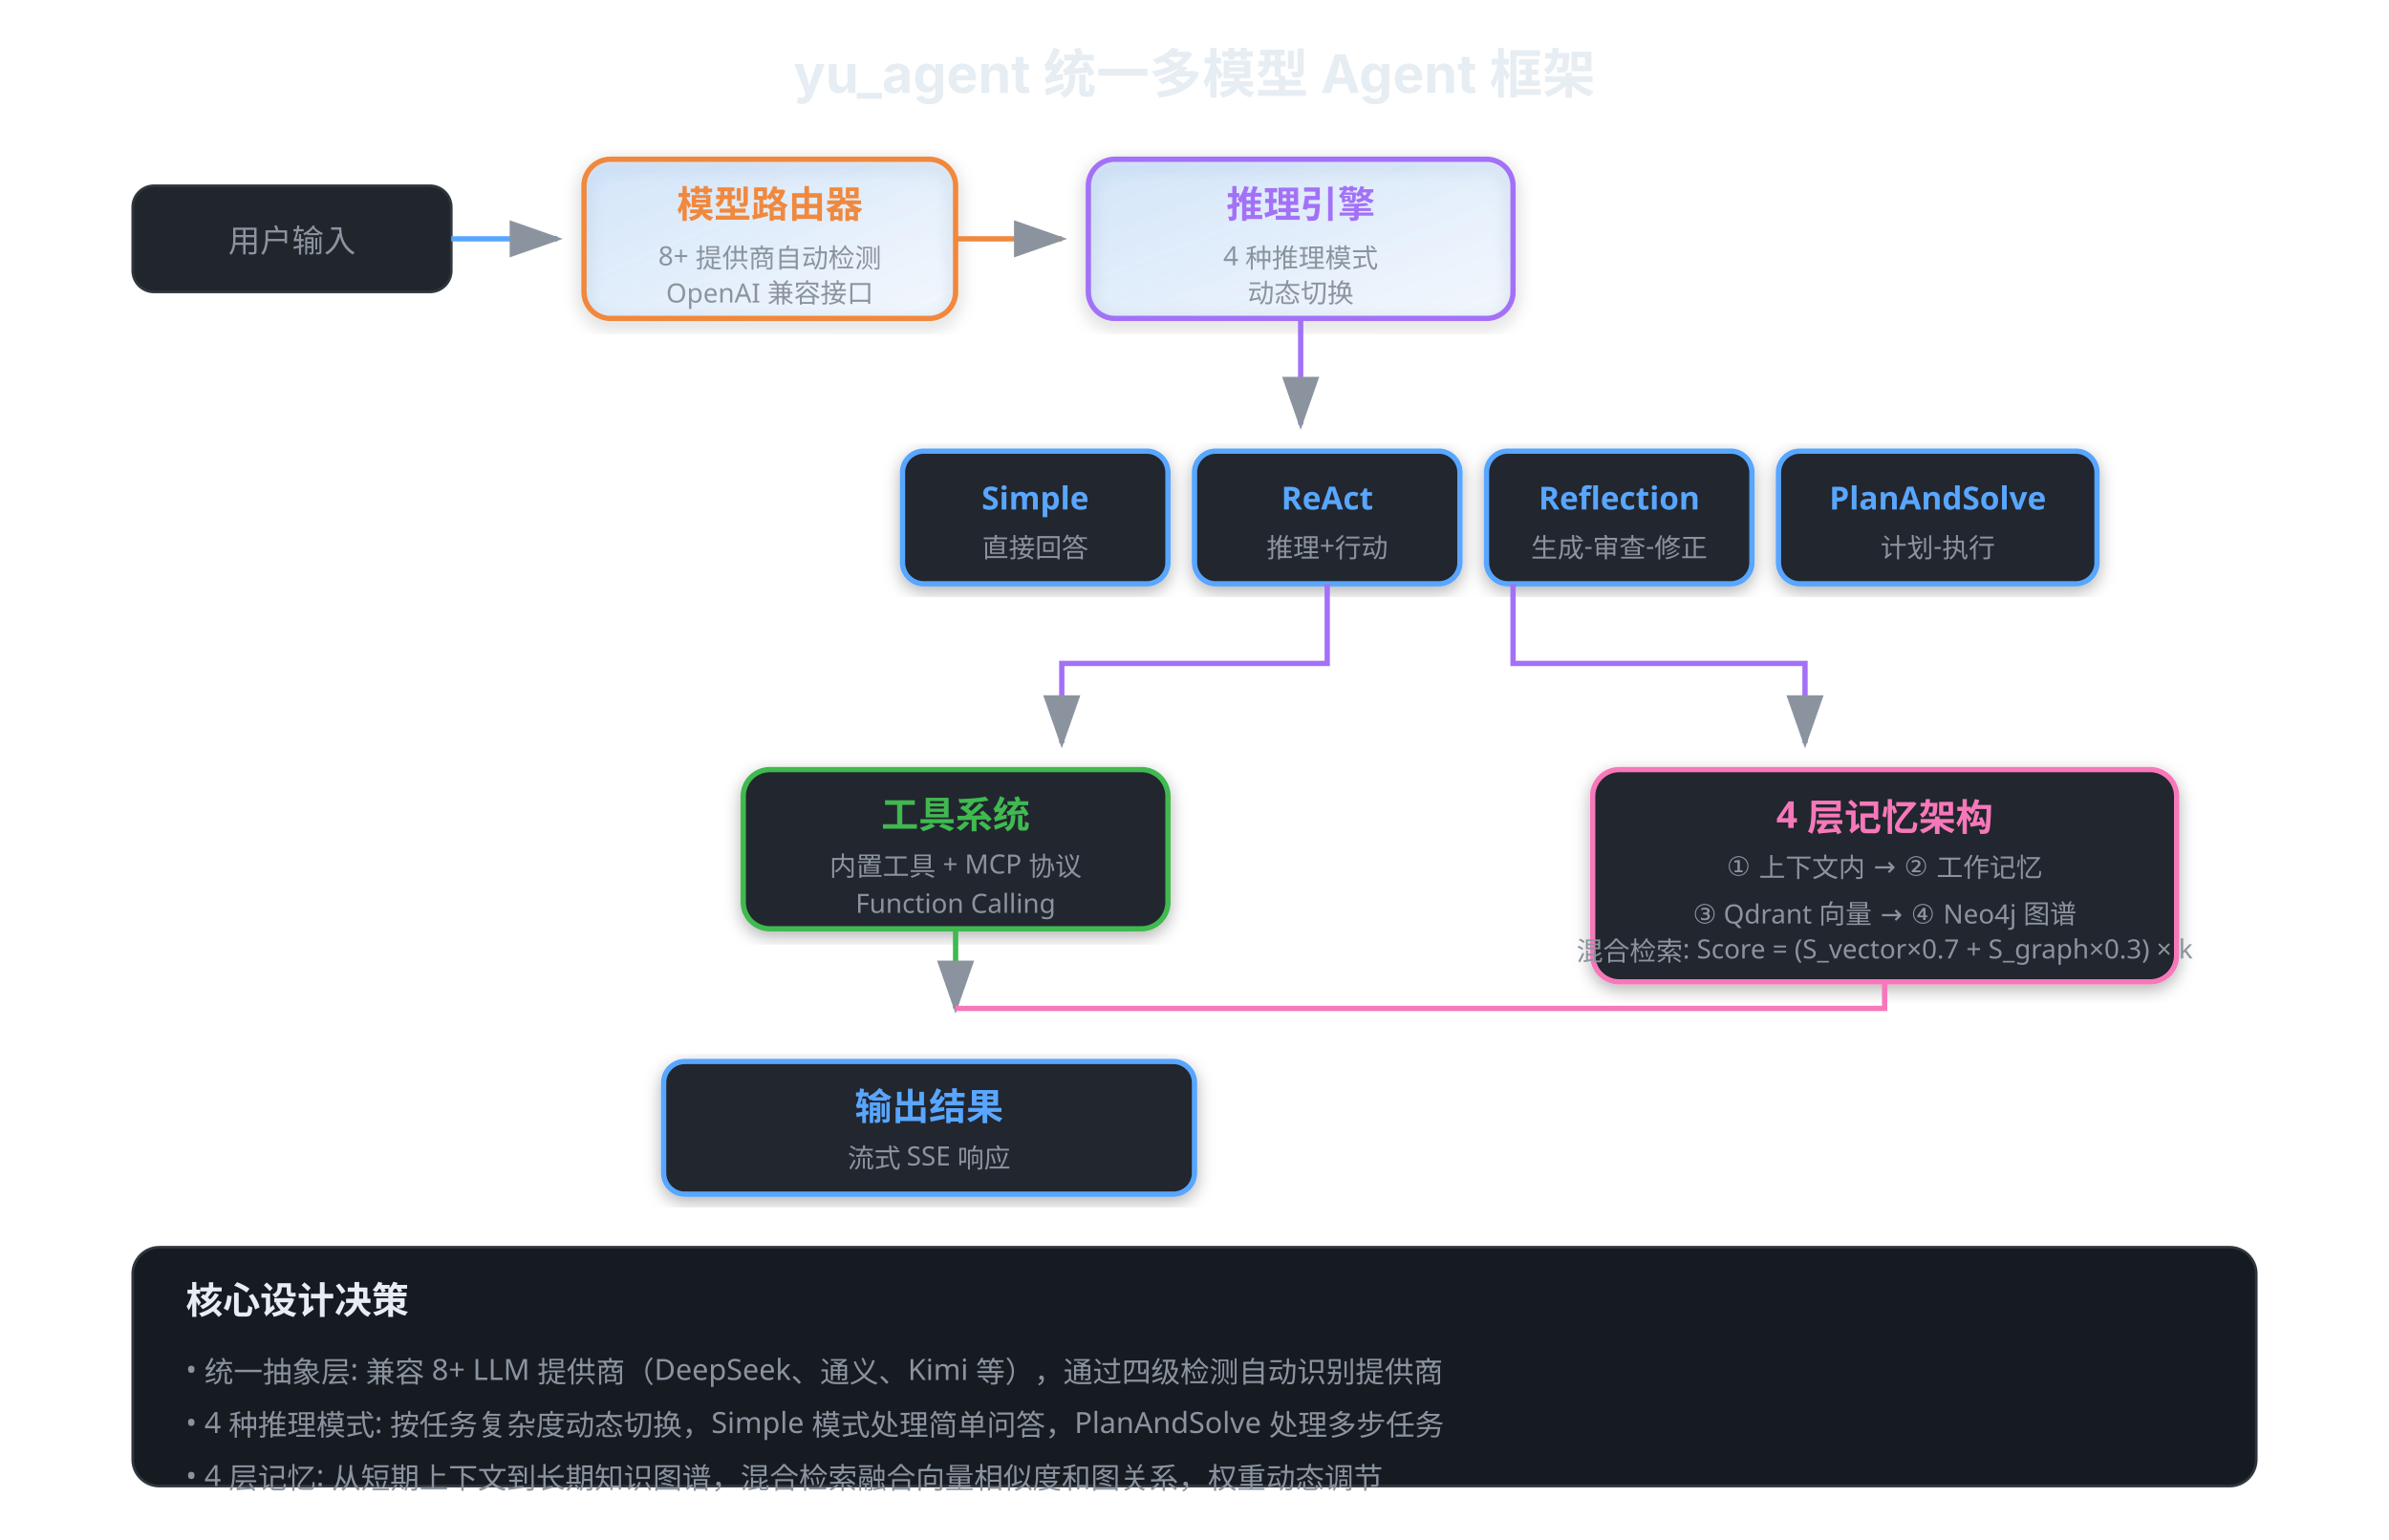
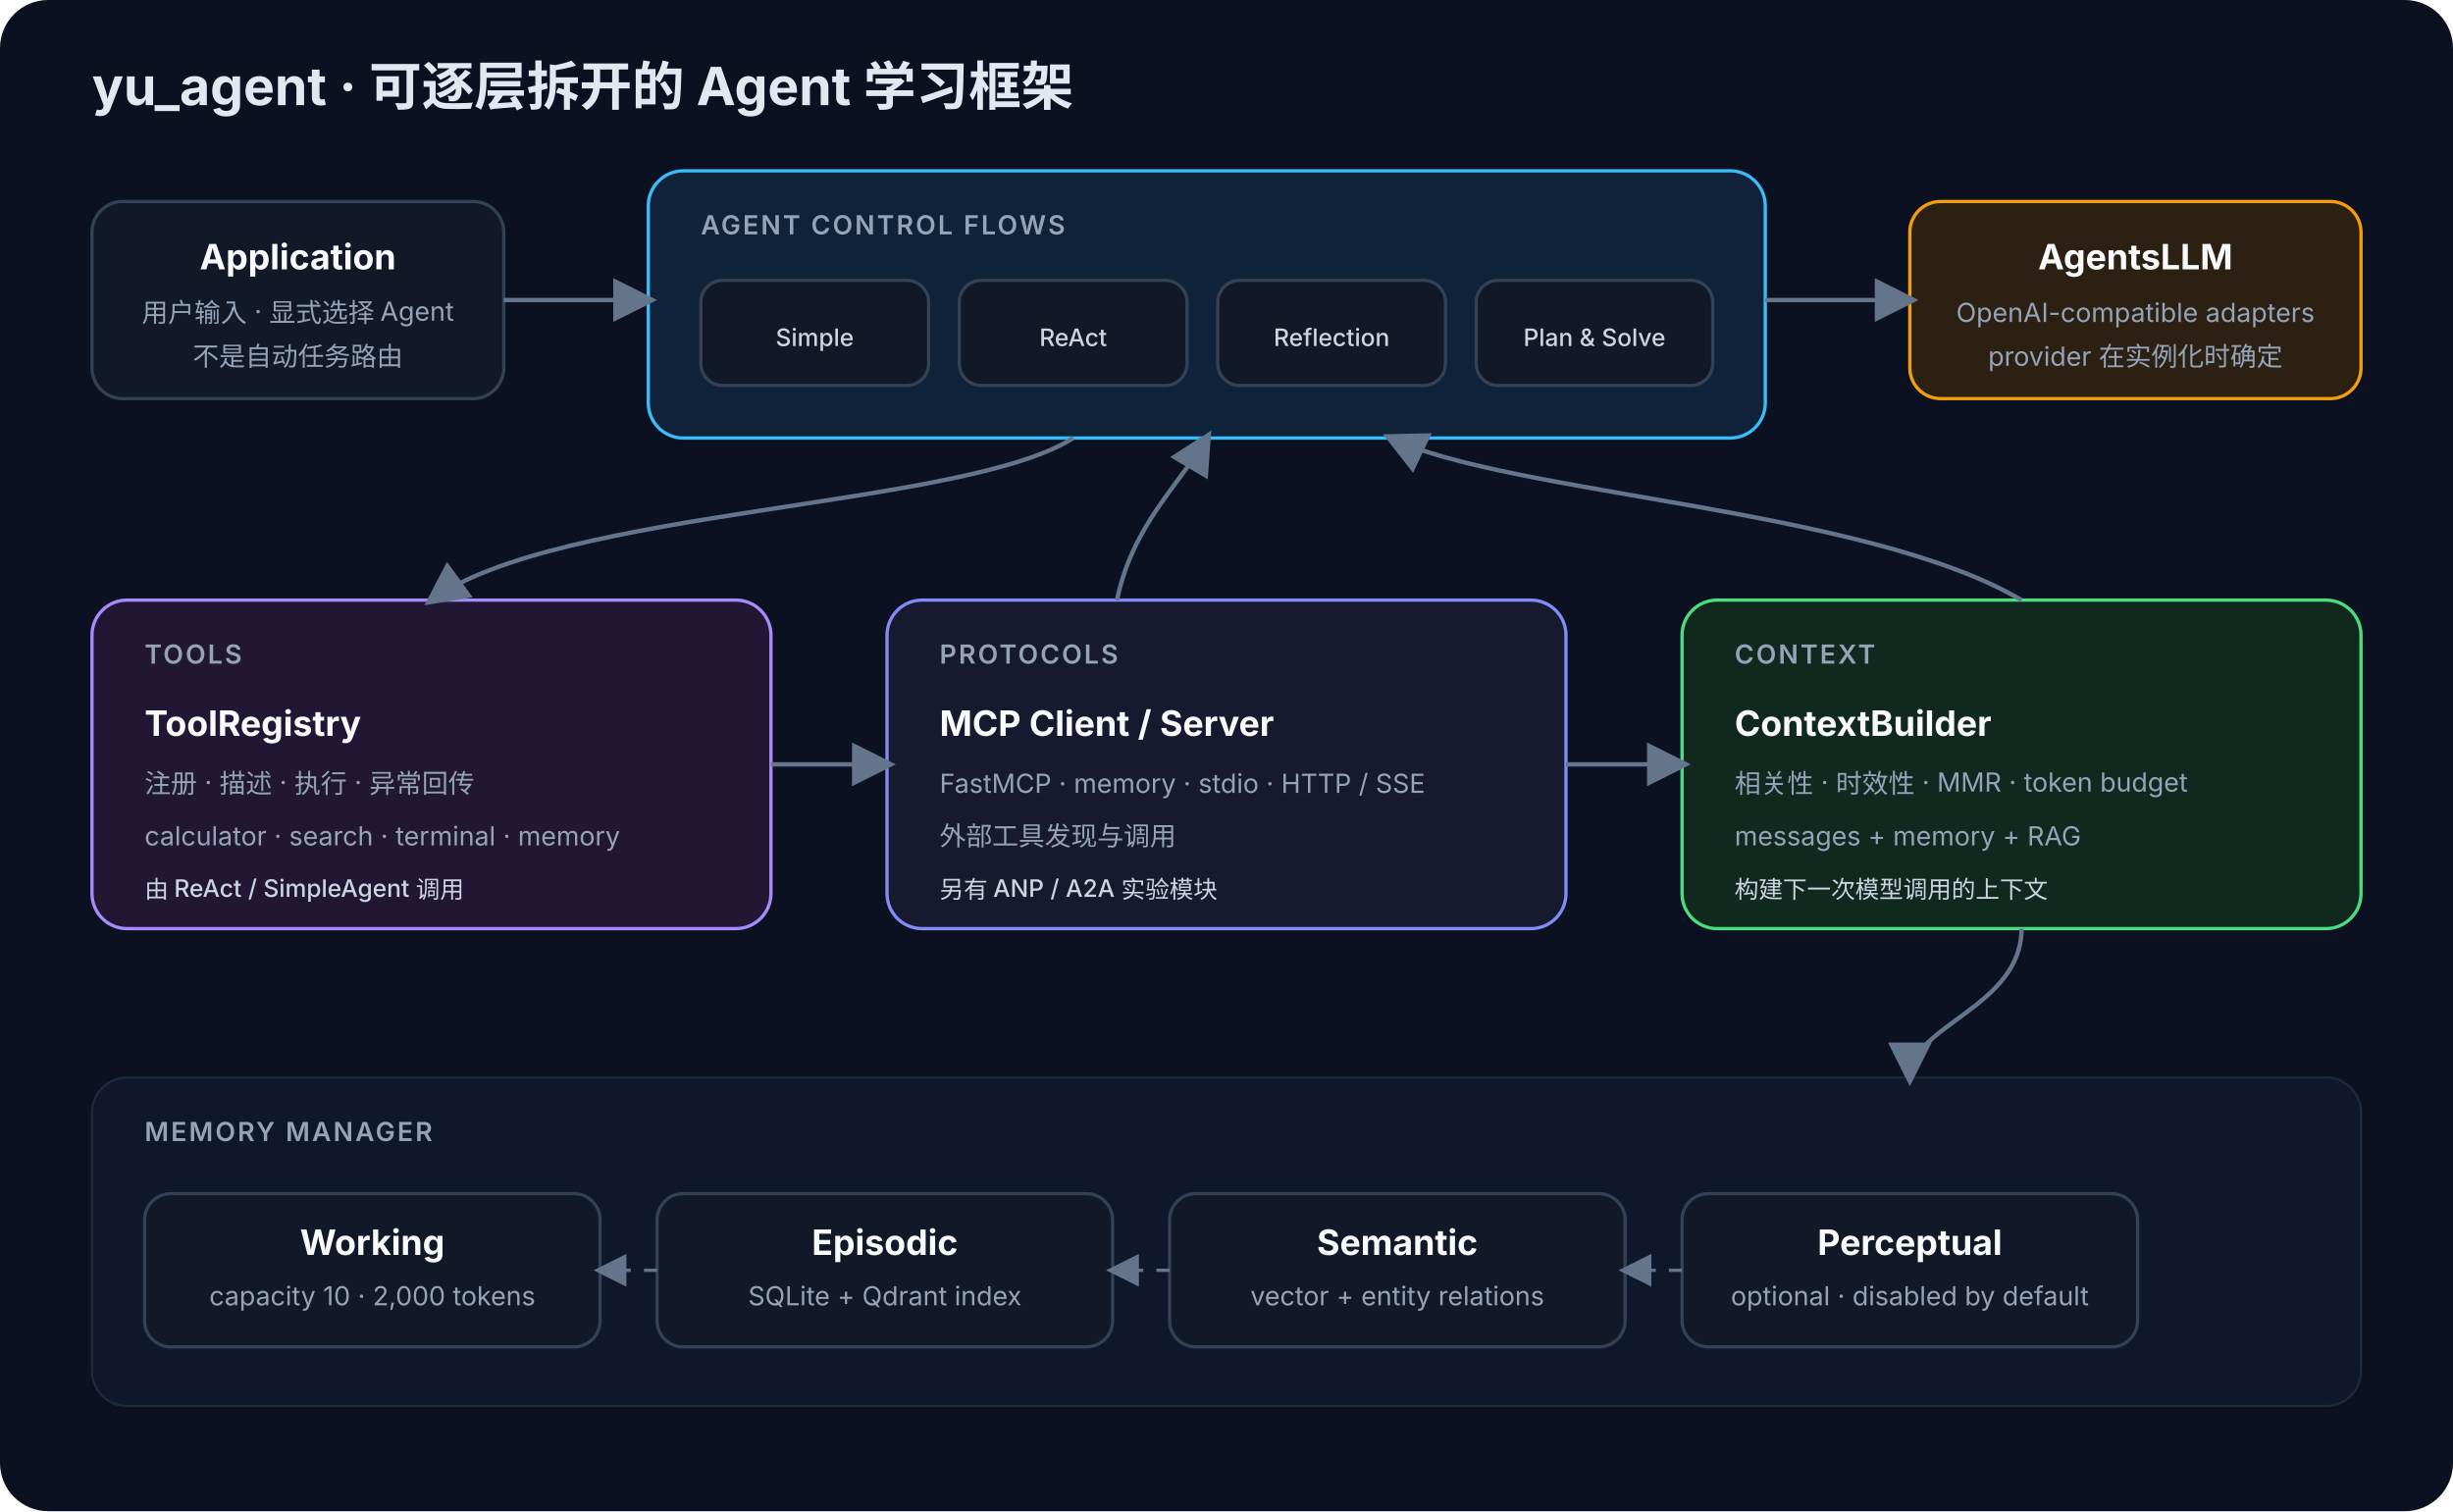
- <svg xmlns="http://www.w3.org/2000/svg" viewBox="0 0 900 580" style="background:#0d1117">
+ <svg xmlns="http://www.w3.org/2000/svg" viewBox="0 0 1120 690" role="img" aria-labelledby="title desc">
  <defs>
-     <linearGradient id="grad1" x1="0%" y1="0%" x2="100%" y2="100%">
-       <stop offset="0%" style="stop-color:#58a6ff;stop-opacity:0.2" />
-       <stop offset="100%" style="stop-color:#58a6ff;stop-opacity:0.05" />
-     </linearGradient>
-     <filter id="shadow">
-       <feDropShadow dx="0" dy="2" stdDeviation="3" flood-opacity="0.3" />
-     </filter>
-     <marker id="arrowhead" markerWidth="10" markerHeight="7" refX="9" refY="3.5" orient="auto">
-       <polygon points="0 0, 10 3.5, 0 7" fill="#8b949e" />
+     <marker id="arrow" markerWidth="10" markerHeight="10" refX="8" refY="5" orient="auto">
+       <path d="M0 0 L10 5 L0 10 Z" fill="#64748b" />
    </marker>
+     <style>
+       .title{font:700 24px ui-sans-serif,system-ui,-apple-system,"PingFang SC",sans-serif;fill:#e2e8f0}
+       .step{font:600 12px ui-sans-serif,system-ui,-apple-system,"PingFang SC",sans-serif;fill:#94a3b8;letter-spacing:.08em}
+       .head{font:650 16px ui-sans-serif,system-ui,-apple-system,"PingFang SC",sans-serif;fill:#f8fafc}
+       .body{font:400 12px ui-sans-serif,system-ui,-apple-system,"PingFang SC",sans-serif;fill:#94a3b8}
+       .small{font:500 11px ui-sans-serif,system-ui,-apple-system,"PingFang SC",sans-serif;fill:#cbd5e1}
+       .box{fill:#111827;stroke:#334155;stroke-width:1.5}
+       .line{fill:none;stroke:#64748b;stroke-width:2;marker-end:url(#arrow)}
+       .dash{fill:none;stroke:#64748b;stroke-width:1.5;stroke-dasharray:6 6;marker-end:url(#arrow)}
+     </style>
  </defs>
-   <text x="450" y="35" text-anchor="middle" fill="#e6edf3" font-family="system-ui, -apple-system, sans-serif" font-size="20" font-weight="bold">yu_agent 统一多模型 Agent 框架</text>
-   <rect x="50" y="70" width="120" height="40" rx="8" fill="#21262d" stroke="#30363d" stroke-width="1" />
-   <text x="110" y="95" text-anchor="middle" fill="#8b949e" font-family="system-ui" font-size="12">用户输入</text>
-   <path d="M170 90 L210 90" stroke="#58a6ff" stroke-width="2" marker-end="url(#arrowhead)" />
-   <rect x="220" y="60" width="140" height="60" rx="10" fill="url(#grad1)" stroke="#f0883e" stroke-width="2" filter="url(#shadow)" />
-   <text x="290" y="82" text-anchor="middle" fill="#f0883e" font-family="system-ui" font-size="14" font-weight="bold">模型路由器</text>
-   <text x="290" y="100" text-anchor="middle" fill="#8b949e" font-family="system-ui" font-size="10">8+ 提供商自动检测</text>
-   <text x="290" y="114" text-anchor="middle" fill="#8b949e" font-family="system-ui" font-size="10">OpenAI 兼容接口</text>
-   <path d="M360 90 L400 90" stroke="#f0883e" stroke-width="2" marker-end="url(#arrowhead)" />
-   <rect x="410" y="60" width="160" height="60" rx="10" fill="url(#grad1)" stroke="#a371f7" stroke-width="2" filter="url(#shadow)" />
-   <text x="490" y="82" text-anchor="middle" fill="#a371f7" font-family="system-ui" font-size="14" font-weight="bold">推理引擎</text>
-   <text x="490" y="100" text-anchor="middle" fill="#8b949e" font-family="system-ui" font-size="10">4 种推理模式</text>
-   <text x="490" y="114" text-anchor="middle" fill="#8b949e" font-family="system-ui" font-size="10">动态切换</text>
-   <path d="M490 120 L490 160" stroke="#a371f7" stroke-width="2" marker-end="url(#arrowhead)" />
-   <rect x="340" y="170" width="100" height="50" rx="8" fill="#21262d" stroke="#58a6ff" stroke-width="2" filter="url(#shadow)" />
-   <text x="390" y="192" text-anchor="middle" fill="#58a6ff" font-family="system-ui" font-size="12" font-weight="bold">Simple</text>
-   <text x="390" y="210" text-anchor="middle" fill="#8b949e" font-family="system-ui" font-size="10">直接回答</text>
-   <rect x="450" y="170" width="100" height="50" rx="8" fill="#21262d" stroke="#58a6ff" stroke-width="2" filter="url(#shadow)" />
-   <text x="500" y="192" text-anchor="middle" fill="#58a6ff" font-family="system-ui" font-size="12" font-weight="bold">ReAct</text>
-   <text x="500" y="210" text-anchor="middle" fill="#8b949e" font-family="system-ui" font-size="10">推理+行动</text>
-   <rect x="560" y="170" width="100" height="50" rx="8" fill="#21262d" stroke="#58a6ff" stroke-width="2" filter="url(#shadow)" />
-   <text x="610" y="192" text-anchor="middle" fill="#58a6ff" font-family="system-ui" font-size="12" font-weight="bold">Reflection</text>
-   <text x="610" y="210" text-anchor="middle" fill="#8b949e" font-family="system-ui" font-size="10">生成-审查-修正</text>
-   <rect x="670" y="170" width="120" height="50" rx="8" fill="#21262d" stroke="#58a6ff" stroke-width="2" filter="url(#shadow)" />
-   <text x="730" y="192" text-anchor="middle" fill="#58a6ff" font-family="system-ui" font-size="12" font-weight="bold">PlanAndSolve</text>
-   <text x="730" y="210" text-anchor="middle" fill="#8b949e" font-family="system-ui" font-size="10">计划-执行</text>
-   <path d="M500 220 L500 250 L400 250 L400 280" stroke="#a371f7" stroke-width="2" fill="none" marker-end="url(#arrowhead)" />
-   <rect x="280" y="290" width="160" height="60" rx="10" fill="#21262d" stroke="#3fb950" stroke-width="2" filter="url(#shadow)" />
-   <text x="360" y="312" text-anchor="middle" fill="#3fb950" font-family="system-ui" font-size="14" font-weight="bold">工具系统</text>
-   <text x="360" y="330" text-anchor="middle" fill="#8b949e" font-family="system-ui" font-size="10">内置工具 + MCP 协议</text>
-   <text x="360" y="344" text-anchor="middle" fill="#8b949e" font-family="system-ui" font-size="10">Function Calling</text>
-   <path d="M570 220 L570 250 L680 250 L680 280" stroke="#a371f7" stroke-width="2" fill="none" marker-end="url(#arrowhead)" />
-   <rect x="600" y="290" width="220" height="80" rx="10" fill="#21262d" stroke="#f778ba" stroke-width="2" filter="url(#shadow)" />
-   <text x="710" y="312" text-anchor="middle" fill="#f778ba" font-family="system-ui" font-size="14" font-weight="bold">4 层记忆架构</text>
-   <text x="710" y="330" text-anchor="middle" fill="#8b949e" font-family="system-ui" font-size="10">① 上下文内  →  ② 工作记忆</text>
-   <text x="710" y="348" text-anchor="middle" fill="#8b949e" font-family="system-ui" font-size="10">③ Qdrant 向量  →  ④ Neo4j 图谱</text>
-   <text x="710" y="362" text-anchor="middle" fill="#8b949e" font-family="system-ui" font-size="10">混合检索: Score = (S_vector×0.7 + S_graph×0.3) × k</text>
-   <path d="M360 350 L360 380" stroke="#3fb950" stroke-width="2" marker-end="url(#arrowhead)" />
-   <path d="M710 370 L710 380 L360 380" stroke="#f778ba" stroke-width="2" fill="none" />
-   <rect x="250" y="400" width="200" height="50" rx="8" fill="#21262d" stroke="#58a6ff" stroke-width="2" filter="url(#shadow)" />
-   <text x="350" y="422" text-anchor="middle" fill="#58a6ff" font-family="system-ui" font-size="14" font-weight="bold">输出结果</text>
-   <text x="350" y="440" text-anchor="middle" fill="#8b949e" font-family="system-ui" font-size="10">流式 SSE 响应</text>
-   <rect x="50" y="470" width="800" height="90" rx="10" fill="#161b22" stroke="#30363d" stroke-width="1" />
-   <text x="70" y="495" fill="#e6edf3" font-family="system-ui" font-size="14" font-weight="bold">核心设计决策</text>
-   <text x="70" y="520" fill="#8b949e" font-family="system-ui" font-size="11">• 统一抽象层: 兼容 8+ LLM 提供商（DeepSeek、通义、Kimi 等），通过四级检测自动识别提供商</text>
-   <text x="70" y="540" fill="#8b949e" font-family="system-ui" font-size="11">• 4 种推理模式: 按任务复杂度动态切换，Simple 模式处理简单问答，PlanAndSolve 处理多步任务</text>
-   <text x="70" y="560" fill="#8b949e" font-family="system-ui" font-size="11">• 4 层记忆: 从短期上下文到长期知识图谱，混合检索融合向量相似度和图关系，权重动态调节</text>
+   <rect width="1120" height="690" rx="22" fill="#0b1120" />
+   <text x="42" y="48" class="title">yu_agent · 可逐层拆开的 Agent 学习框架</text>
+   <rect x="42" y="92" width="188" height="90" rx="14" class="box" />
+   <text x="136" y="123" text-anchor="middle" class="head">Application</text>
+   <text x="136" y="147" text-anchor="middle" class="body">用户输入 · 显式选择 Agent</text>
+   <text x="136" y="167" text-anchor="middle" class="body">不是自动任务路由</text>
+   <rect x="296" y="78" width="510" height="122" rx="16" fill="#10213a" stroke="#38bdf8" stroke-width="1.5" />
+   <text x="320" y="107" class="step">AGENT CONTROL FLOWS</text>
+   <rect x="320" y="128" width="104" height="48" rx="10" class="box" />
+   <text x="372" y="158" text-anchor="middle" class="small">Simple</text>
+   <rect x="438" y="128" width="104" height="48" rx="10" class="box" />
+   <text x="490" y="158" text-anchor="middle" class="small">ReAct</text>
+   <rect x="556" y="128" width="104" height="48" rx="10" class="box" />
+   <text x="608" y="158" text-anchor="middle" class="small">Reflection</text>
+   <rect x="674" y="128" width="108" height="48" rx="10" class="box" />
+   <text x="728" y="158" text-anchor="middle" class="small">Plan &amp; Solve</text>
+   <path d="M230 137 H296" class="line" />
+   <rect x="872" y="92" width="206" height="90" rx="14" fill="#2b2012" stroke="#f59e0b" stroke-width="1.5" />
+   <text x="975" y="123" text-anchor="middle" class="head">AgentsLLM</text>
+   <text x="975" y="147" text-anchor="middle" class="body">OpenAI-compatible adapters</text>
+   <text x="975" y="167" text-anchor="middle" class="body">provider 在实例化时确定</text>
+   <path d="M806 137 H872" class="line" />
+   <rect x="42" y="274" width="310" height="150" rx="16" fill="#211734" stroke="#a78bfa" stroke-width="1.5" />
+   <text x="66" y="303" class="step">TOOLS</text>
+   <text x="66" y="336" class="head">ToolRegistry</text>
+   <text x="66" y="362" class="body">注册 · 描述 · 执行 · 异常回传</text>
+   <text x="66" y="386" class="body">calculator · search · terminal · memory</text>
+   <text x="66" y="410" class="small">由 ReAct / SimpleAgent 调用</text>
+   <rect x="405" y="274" width="310" height="150" rx="16" fill="#171a2f" stroke="#818cf8" stroke-width="1.5" />
+   <text x="429" y="303" class="step">PROTOCOLS</text>
+   <text x="429" y="336" class="head">MCP Client / Server</text>
+   <text x="429" y="362" class="body">FastMCP · memory · stdio · HTTP / SSE</text>
+   <text x="429" y="386" class="body">外部工具发现与调用</text>
+   <text x="429" y="410" class="small">另有 ANP / A2A 实验模块</text>
+   <rect x="768" y="274" width="310" height="150" rx="16" fill="#11281f" stroke="#4ade80" stroke-width="1.5" />
+   <text x="792" y="303" class="step">CONTEXT</text>
+   <text x="792" y="336" class="head">ContextBuilder</text>
+   <text x="792" y="362" class="body">相关性 · 时效性 · MMR · token budget</text>
+   <text x="792" y="386" class="body">messages + memory + RAG</text>
+   <text x="792" y="410" class="small">构建下一次模型调用的上下文</text>
+   <path d="M490 200 C440 232 255 232 197 274" class="line" />
+   <path d="M510 274 C517 240 538 222 551 200" class="line" />
+   <path d="M923 274 C852 232 690 226 635 200" class="line" />
+   <path d="M352 349 H405" class="line" />
+   <path d="M715 349 H768" class="line" />
+   <rect x="42" y="492" width="1036" height="150" rx="16" fill="#0f172a" stroke="#1e293b" />
+   <text x="66" y="521" class="step">MEMORY MANAGER</text>
+   <rect x="66" y="545" width="208" height="70" rx="12" class="box" />
+   <text x="170" y="573" text-anchor="middle" class="head">Working</text>
+   <text x="170" y="596" text-anchor="middle" class="body">capacity 10 · 2,000 tokens</text>
+   <rect x="300" y="545" width="208" height="70" rx="12" class="box" />
+   <text x="404" y="573" text-anchor="middle" class="head">Episodic</text>
+   <text x="404" y="596" text-anchor="middle" class="body">SQLite + Qdrant index</text>
+   <rect x="534" y="545" width="208" height="70" rx="12" class="box" />
+   <text x="638" y="573" text-anchor="middle" class="head">Semantic</text>
+   <text x="638" y="596" text-anchor="middle" class="body">vector + entity relations</text>
+   <rect x="768" y="545" width="208" height="70" rx="12" class="box" />
+   <text x="872" y="573" text-anchor="middle" class="head">Perceptual</text>
+   <text x="872" y="596" text-anchor="middle" class="body">optional · disabled by default</text>
+   <path d="M923 424 C923 460 872 468 872 492" class="line" />
+   <path d="M768 580 H742" class="dash" />
+   <path d="M534 580 H508" class="dash" />
+   <path d="M300 580 H274" class="dash" />
</svg>
